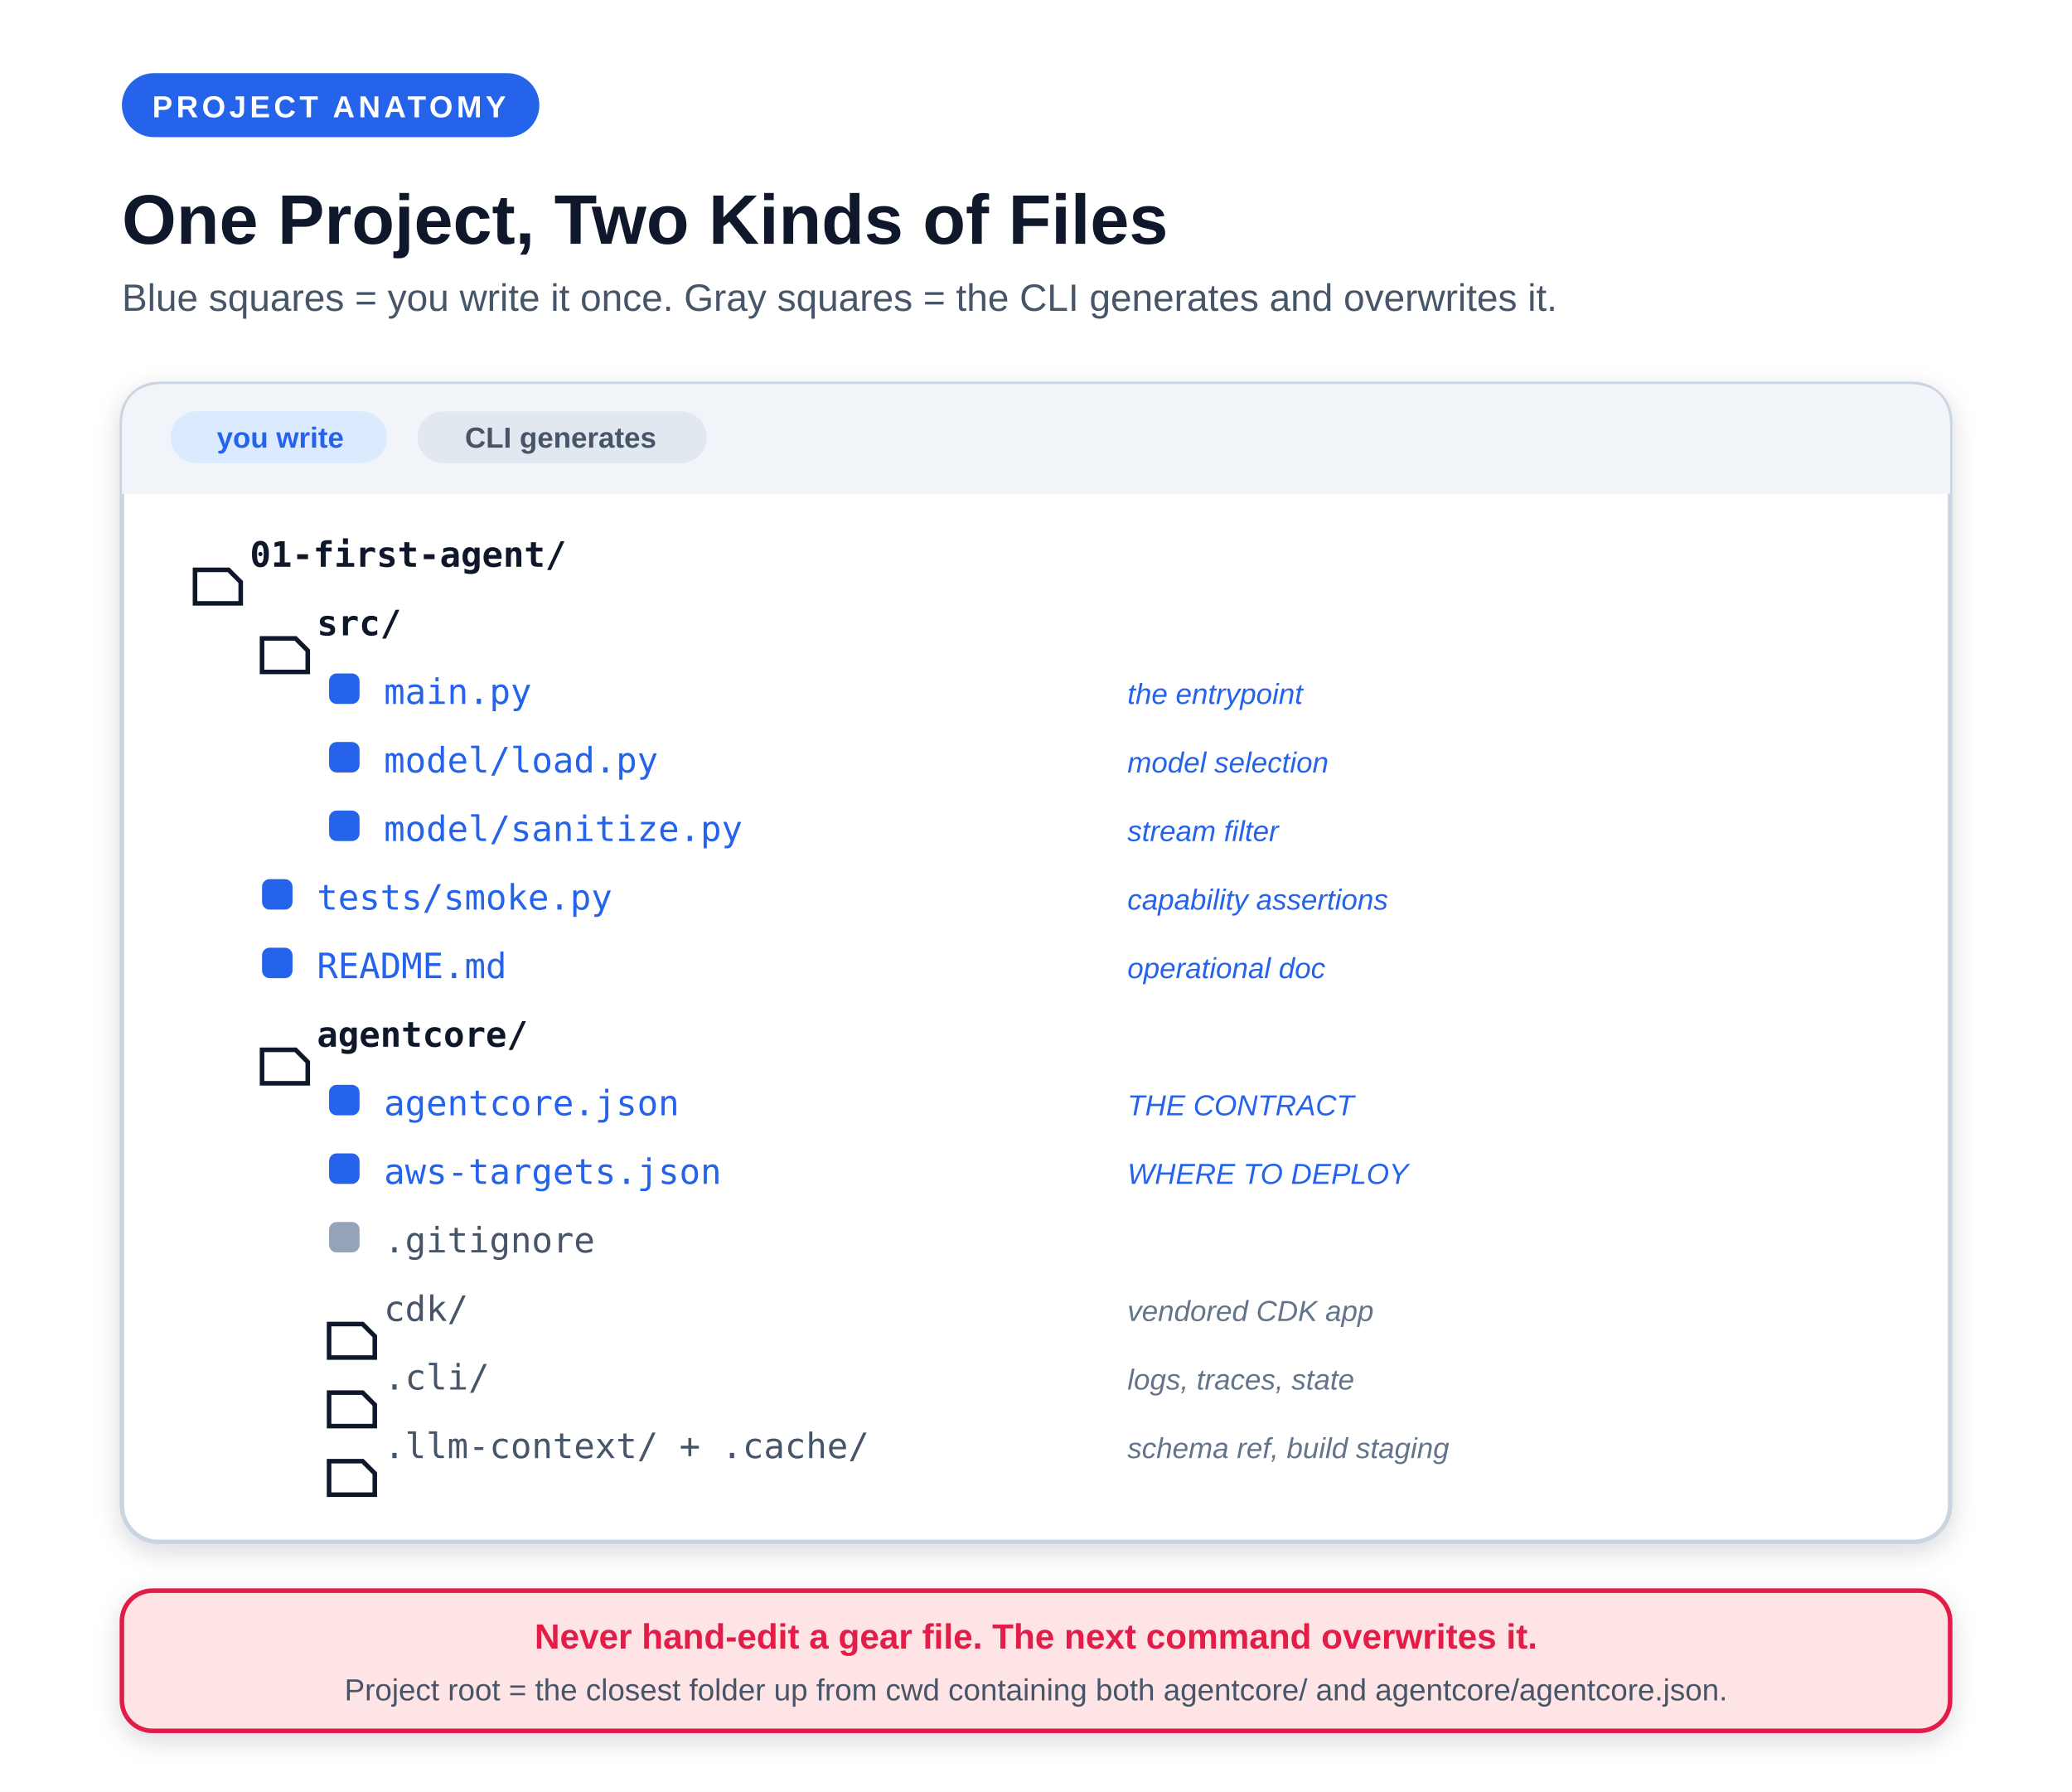
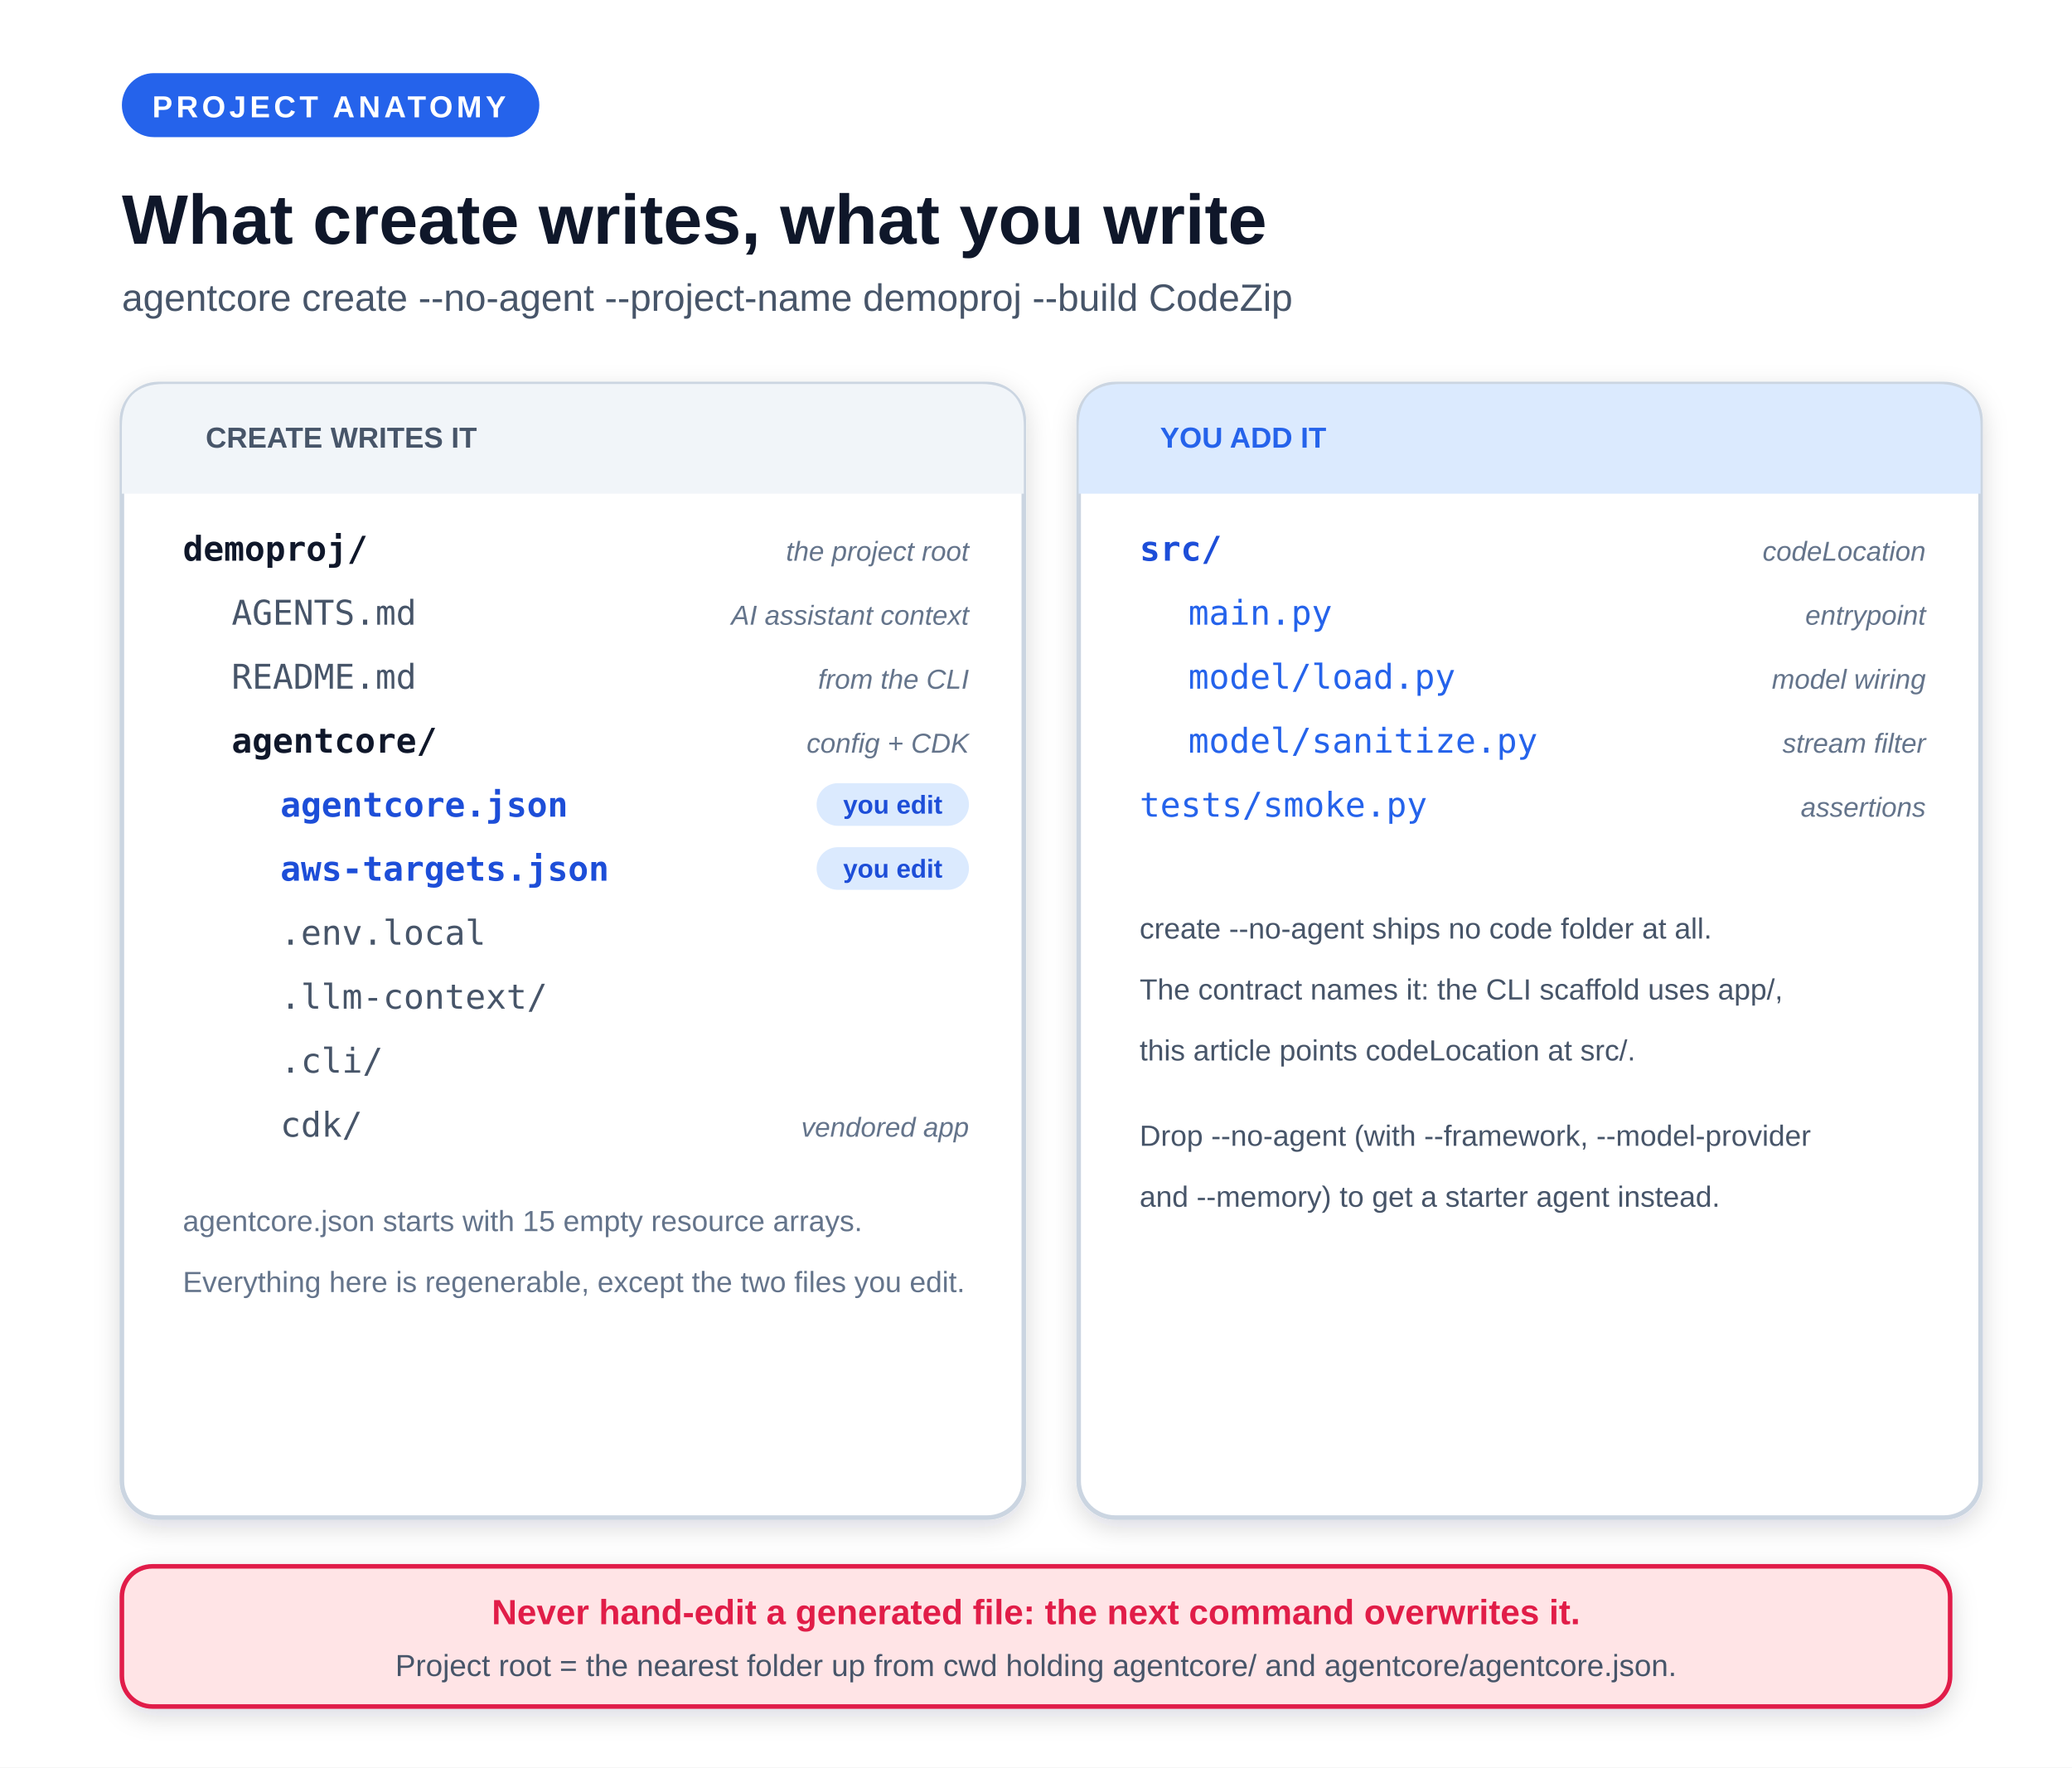
- <svg xmlns="http://www.w3.org/2000/svg" viewBox="0 0 680 588" width="680">
-   <rect width="680" height="588" fill="white" />
+ <svg xmlns="http://www.w3.org/2000/svg" viewBox="0 0 680 580" width="680">
+   <rect width="680" height="580" fill="white" />
  <defs>
    <filter id="ds" x="-30%" y="-30%" width="160%" height="160%">
      <feDropShadow dx="0" dy="2.5" stdDeviation="4" flood-color="#0F172A" flood-opacity="0.15" />
    </filter>
    <linearGradient id="g-blue" x1="0" y1="0" x2="0" y2="1">
      <stop offset="0" stop-color="#3B82F6" />
      <stop offset="1" stop-color="#1D4ED8" />
    </linearGradient>
    <linearGradient id="g-purple" x1="0" y1="0" x2="0" y2="1">
      <stop offset="0" stop-color="#8B5CF6" />
      <stop offset="1" stop-color="#6D28D9" />
    </linearGradient>
    <linearGradient id="g-orange" x1="0" y1="0" x2="0" y2="1">
      <stop offset="0" stop-color="#FF9900" />
      <stop offset="1" stop-color="#EA580C" />
    </linearGradient>
    <linearGradient id="g-green" x1="0" y1="0" x2="0" y2="1">
      <stop offset="0" stop-color="#10B981" />
      <stop offset="1" stop-color="#047857" />
    </linearGradient>
    <linearGradient id="g-red" x1="0" y1="0" x2="0" y2="1">
      <stop offset="0" stop-color="#F43F5E" />
      <stop offset="1" stop-color="#BE123C" />
    </linearGradient>
    <linearGradient id="g-teal" x1="0" y1="0" x2="0" y2="1">
      <stop offset="0" stop-color="#14B8A6" />
      <stop offset="1" stop-color="#0F766E" />
    </linearGradient>
    <linearGradient id="g-ink" x1="0" y1="0" x2="1" y2="0">
      <stop offset="0" stop-color="#0F172A" />
      <stop offset="1" stop-color="#1E3A8A" />
    </linearGradient>
    <linearGradient id="g-ribbon" x1="0" y1="0" x2="1" y2="0">
      <stop offset="0" stop-color="#2563EB" />
      <stop offset="0.35" stop-color="#0D9488" />
      <stop offset="0.65" stop-color="#EA580C" />
      <stop offset="1" stop-color="#E11D48" />
    </linearGradient>
  </defs>
  <rect x="40" y="24" width="137" height="21" rx="10.5" fill="#2563EB" />
  <text x="108" y="38.5" text-anchor="middle" font-family="'Helvetica Neue', 'PingFang SC', Arial, sans-serif" font-size="10" font-weight="700" letter-spacing="1.2" fill="white">PROJECT ANATOMY</text>
-   <text x="40" y="80" font-family="'Helvetica Neue', 'PingFang SC', Arial, sans-serif" font-size="23" font-weight="800" fill="#0F172A">One Project, Two Kinds of Files</text>
-   <text x="40" y="102" font-family="'Helvetica Neue', 'PingFang SC', Arial, sans-serif" font-size="12.5" fill="#475569">Blue squares = you write it once. Gray squares = the CLI generates and overwrites it.</text>
-   <rect x="40" y="126" width="600" height="380" rx="12" fill="white" stroke="#CBD5E1" stroke-width="1.5" filter="url(#ds)" />
-   <path d="M 40 162 L 40 140 Q 40 126 54 126 L 626 126 Q 640 126 640 140 L 640 162 Z" fill="#F1F5F9" />
-   <rect x="56" y="135" width="71" height="17" rx="8.5" fill="#DBEAFE" opacity="1" />
-   <text x="92" y="146.9" text-anchor="middle" font-family="'Helvetica Neue', 'PingFang SC', Arial, sans-serif" font-size="9.5" font-weight="700" fill="#2563EB">you write</text>
-   <rect x="137.01" y="135" width="95" height="17" rx="8.5" fill="#E2E8F0" opacity="1" />
-   <text x="184" y="146.9" text-anchor="middle" font-family="'Helvetica Neue', 'PingFang SC', Arial, sans-serif" font-size="9.5" font-weight="700" fill="#475569">CLI generates</text>
-   <path d="M 64 187.0 h 11 l 4 4 v 7 h -15 Z" fill="none" stroke="#0F172A" stroke-width="1.5" />
-   <text x="82" y="186.0" font-family="'SF Mono', Menlo, Consolas, monospace" font-size="11.5" font-weight="700" fill="#0F172A">01-first-agent/</text>
-   <path d="M 86 209.5 h 11 l 4 4 v 7 h -15 Z" fill="none" stroke="#0F172A" stroke-width="1.5" />
-   <text x="104" y="208.5" font-family="'SF Mono', Menlo, Consolas, monospace" font-size="11.5" font-weight="700" fill="#0F172A">src/</text>
-   <rect x="108" y="221.0" width="10" height="10" rx="2.5" fill="#2563EB" />
-   <text x="126" y="231.0" font-family="'SF Mono', Menlo, Consolas, monospace" font-size="11.5" font-weight="500" fill="#2563EB">main.py</text>
-   <text x="370" y="231.0" font-family="'Helvetica Neue', 'PingFang SC', Arial, sans-serif" font-size="9.5" font-style="italic" fill="#2563EB">the entrypoint</text>
-   <rect x="108" y="243.5" width="10" height="10" rx="2.5" fill="#2563EB" />
-   <text x="126" y="253.5" font-family="'SF Mono', Menlo, Consolas, monospace" font-size="11.5" font-weight="500" fill="#2563EB">model/load.py</text>
-   <text x="370" y="253.5" font-family="'Helvetica Neue', 'PingFang SC', Arial, sans-serif" font-size="9.5" font-style="italic" fill="#2563EB">model selection</text>
-   <rect x="108" y="266.0" width="10" height="10" rx="2.5" fill="#2563EB" />
-   <text x="126" y="276.0" font-family="'SF Mono', Menlo, Consolas, monospace" font-size="11.5" font-weight="500" fill="#2563EB">model/sanitize.py</text>
-   <text x="370" y="276.0" font-family="'Helvetica Neue', 'PingFang SC', Arial, sans-serif" font-size="9.5" font-style="italic" fill="#2563EB">stream filter</text>
-   <rect x="86" y="288.5" width="10" height="10" rx="2.5" fill="#2563EB" />
-   <text x="104" y="298.5" font-family="'SF Mono', Menlo, Consolas, monospace" font-size="11.5" font-weight="500" fill="#2563EB">tests/smoke.py</text>
-   <text x="370" y="298.5" font-family="'Helvetica Neue', 'PingFang SC', Arial, sans-serif" font-size="9.5" font-style="italic" fill="#2563EB">capability assertions</text>
-   <rect x="86" y="311.0" width="10" height="10" rx="2.5" fill="#2563EB" />
-   <text x="104" y="321.0" font-family="'SF Mono', Menlo, Consolas, monospace" font-size="11.5" font-weight="500" fill="#2563EB">README.md</text>
-   <text x="370" y="321.0" font-family="'Helvetica Neue', 'PingFang SC', Arial, sans-serif" font-size="9.5" font-style="italic" fill="#2563EB">operational doc</text>
-   <path d="M 86 344.5 h 11 l 4 4 v 7 h -15 Z" fill="none" stroke="#0F172A" stroke-width="1.5" />
-   <text x="104" y="343.5" font-family="'SF Mono', Menlo, Consolas, monospace" font-size="11.5" font-weight="700" fill="#0F172A">agentcore/</text>
-   <rect x="108" y="356.0" width="10" height="10" rx="2.5" fill="#2563EB" />
-   <text x="126" y="366.0" font-family="'SF Mono', Menlo, Consolas, monospace" font-size="11.5" font-weight="500" fill="#2563EB">agentcore.json</text>
-   <text x="370" y="366.0" font-family="'Helvetica Neue', 'PingFang SC', Arial, sans-serif" font-size="9.5" font-style="italic" fill="#2563EB">THE CONTRACT</text>
-   <rect x="108" y="378.5" width="10" height="10" rx="2.5" fill="#2563EB" />
-   <text x="126" y="388.5" font-family="'SF Mono', Menlo, Consolas, monospace" font-size="11.5" font-weight="500" fill="#2563EB">aws-targets.json</text>
-   <text x="370" y="388.5" font-family="'Helvetica Neue', 'PingFang SC', Arial, sans-serif" font-size="9.5" font-style="italic" fill="#2563EB">WHERE TO DEPLOY</text>
-   <rect x="108" y="401.0" width="10" height="10" rx="2.5" fill="#94A3B8" />
-   <text x="126" y="411.0" font-family="'SF Mono', Menlo, Consolas, monospace" font-size="11.5" font-weight="500" fill="#475569">.gitignore</text>
-   <path d="M 108 434.5 h 11 l 4 4 v 7 h -15 Z" fill="none" stroke="#0F172A" stroke-width="1.5" />
-   <text x="126" y="433.5" font-family="'SF Mono', Menlo, Consolas, monospace" font-size="11.5" font-weight="500" fill="#475569">cdk/</text>
-   <text x="370" y="433.5" font-family="'Helvetica Neue', 'PingFang SC', Arial, sans-serif" font-size="9.5" font-style="italic" fill="#64748B">vendored CDK app</text>
-   <path d="M 108 457.0 h 11 l 4 4 v 7 h -15 Z" fill="none" stroke="#0F172A" stroke-width="1.5" />
-   <text x="126" y="456.0" font-family="'SF Mono', Menlo, Consolas, monospace" font-size="11.5" font-weight="500" fill="#475569">.cli/</text>
-   <text x="370" y="456.0" font-family="'Helvetica Neue', 'PingFang SC', Arial, sans-serif" font-size="9.5" font-style="italic" fill="#64748B">logs, traces, state</text>
-   <path d="M 108 479.5 h 11 l 4 4 v 7 h -15 Z" fill="none" stroke="#0F172A" stroke-width="1.5" />
-   <text x="126" y="478.5" font-family="'SF Mono', Menlo, Consolas, monospace" font-size="11.5" font-weight="500" fill="#475569">.llm-context/ + .cache/</text>
-   <text x="370" y="478.5" font-family="'Helvetica Neue', 'PingFang SC', Arial, sans-serif" font-size="9.5" font-style="italic" fill="#64748B">schema ref, build staging</text>
-   <rect x="40" y="522" width="600" height="46" rx="10" fill="#FFE4E6" stroke="#E11D48" stroke-width="1.5" filter="url(#ds)" />
-   <text x="340" y="541" text-anchor="middle" font-family="'Helvetica Neue', 'PingFang SC', Arial, sans-serif" font-size="11.5" font-weight="800" fill="#E11D48">Never hand-edit a gear file. The next command overwrites it.</text>
-   <text x="340" y="558" text-anchor="middle" font-family="'Helvetica Neue', 'PingFang SC', Arial, sans-serif" font-size="10" fill="#475569">Project root = the closest folder up from cwd containing both agentcore/ and agentcore/agentcore.json.</text>
+   <text x="40" y="80" font-family="'Helvetica Neue', 'PingFang SC', Arial, sans-serif" font-size="23" font-weight="800" fill="#0F172A">What create writes, what you write</text>
+   <text x="40" y="102" font-family="'Helvetica Neue', 'PingFang SC', Arial, sans-serif" font-size="12.5" fill="#475569">agentcore create --no-agent --project-name demoproj --build CodeZip</text>
+   <rect x="40" y="126" width="296" height="372" rx="12" fill="white" stroke="#CBD5E1" stroke-width="1.5" filter="url(#ds)" />
+   <path d="M 40 162 L 40 140 Q 40 126 54 126 L 322 126 Q 336 126 336 140 L 336 162 Z" fill="#F1F5F9" />
+   <rect x="56" y="135" width="112" height="17" rx="8.5" fill="#F1F5F9" opacity="1" />
+   <text x="112" y="146.9" text-anchor="middle" font-family="'Helvetica Neue', 'PingFang SC', Arial, sans-serif" font-size="9.5" font-weight="700" fill="#475569">CREATE WRITES IT</text>
+   <text x="60" y="184" font-family="'SF Mono', Menlo, Consolas, monospace" font-size="11.2" font-weight="700" fill="#0F172A">demoproj/</text>
+   <text x="318" y="184" text-anchor="end" font-family="'Helvetica Neue', 'PingFang SC', Arial, sans-serif" font-size="9" font-style="italic" fill="#64748B">the project root</text>
+   <text x="76" y="205" font-family="'SF Mono', Menlo, Consolas, monospace" font-size="11.2" font-weight="500" fill="#475569">AGENTS.md</text>
+   <text x="318" y="205" text-anchor="end" font-family="'Helvetica Neue', 'PingFang SC', Arial, sans-serif" font-size="9" font-style="italic" fill="#64748B">AI assistant context</text>
+   <text x="76" y="226" font-family="'SF Mono', Menlo, Consolas, monospace" font-size="11.2" font-weight="500" fill="#475569">README.md</text>
+   <text x="318" y="226" text-anchor="end" font-family="'Helvetica Neue', 'PingFang SC', Arial, sans-serif" font-size="9" font-style="italic" fill="#64748B">from the CLI</text>
+   <text x="76" y="247" font-family="'SF Mono', Menlo, Consolas, monospace" font-size="11.2" font-weight="700" fill="#0F172A">agentcore/</text>
+   <text x="318" y="247" text-anchor="end" font-family="'Helvetica Neue', 'PingFang SC', Arial, sans-serif" font-size="9" font-style="italic" fill="#64748B">config + CDK</text>
+   <text x="92" y="268" font-family="'SF Mono', Menlo, Consolas, monospace" font-size="11.2" font-weight="700" fill="#1D4ED8">agentcore.json</text>
+   <rect x="268" y="257" width="50" height="14" rx="7" fill="#DBEAFE" />
+   <text x="293" y="267" text-anchor="middle" font-family="'Helvetica Neue', 'PingFang SC', Arial, sans-serif" font-size="8.5" font-weight="700" fill="#1D4ED8">you edit</text>
+   <text x="92" y="289" font-family="'SF Mono', Menlo, Consolas, monospace" font-size="11.2" font-weight="700" fill="#1D4ED8">aws-targets.json</text>
+   <rect x="268" y="278" width="50" height="14" rx="7" fill="#DBEAFE" />
+   <text x="293" y="288" text-anchor="middle" font-family="'Helvetica Neue', 'PingFang SC', Arial, sans-serif" font-size="8.5" font-weight="700" fill="#1D4ED8">you edit</text>
+   <text x="92" y="310" font-family="'SF Mono', Menlo, Consolas, monospace" font-size="11.2" font-weight="500" fill="#475569">.env.local</text>
+   <text x="92" y="331" font-family="'SF Mono', Menlo, Consolas, monospace" font-size="11.2" font-weight="500" fill="#475569">.llm-context/</text>
+   <text x="92" y="352" font-family="'SF Mono', Menlo, Consolas, monospace" font-size="11.2" font-weight="500" fill="#475569">.cli/</text>
+   <text x="92" y="373" font-family="'SF Mono', Menlo, Consolas, monospace" font-size="11.2" font-weight="500" fill="#475569">cdk/</text>
+   <text x="318" y="373" text-anchor="end" font-family="'Helvetica Neue', 'PingFang SC', Arial, sans-serif" font-size="9" font-style="italic" fill="#64748B">vendored app</text>
+   <text x="60" y="404" font-family="'Helvetica Neue', 'PingFang SC', Arial, sans-serif" font-size="9.6" fill="#64748B">agentcore.json starts with 15 empty resource arrays.</text>
+   <text x="60" y="424" font-family="'Helvetica Neue', 'PingFang SC', Arial, sans-serif" font-size="9.6" fill="#64748B">Everything here is regenerable, except the two files you edit.</text>
+   <rect x="354" y="126" width="296" height="372" rx="12" fill="white" stroke="#CBD5E1" stroke-width="1.5" filter="url(#ds)" />
+   <path d="M 354 162 L 354 140 Q 354 126 368 126 L 636 126 Q 650 126 650 140 L 650 162 Z" fill="#DBEAFE" />
+   <rect x="370" y="135" width="77" height="17" rx="8.5" fill="#DBEAFE" opacity="1" />
+   <text x="408" y="146.9" text-anchor="middle" font-family="'Helvetica Neue', 'PingFang SC', Arial, sans-serif" font-size="9.5" font-weight="700" fill="#2563EB">YOU ADD IT</text>
+   <text x="374" y="184" font-family="'SF Mono', Menlo, Consolas, monospace" font-size="11.2" font-weight="700" fill="#1D4ED8">src/</text>
+   <text x="632" y="184" text-anchor="end" font-family="'Helvetica Neue', 'PingFang SC', Arial, sans-serif" font-size="9" font-style="italic" fill="#64748B">codeLocation</text>
+   <text x="390" y="205" font-family="'SF Mono', Menlo, Consolas, monospace" font-size="11.2" font-weight="500" fill="#2563EB">main.py</text>
+   <text x="632" y="205" text-anchor="end" font-family="'Helvetica Neue', 'PingFang SC', Arial, sans-serif" font-size="9" font-style="italic" fill="#64748B">entrypoint</text>
+   <text x="390" y="226" font-family="'SF Mono', Menlo, Consolas, monospace" font-size="11.2" font-weight="500" fill="#2563EB">model/load.py</text>
+   <text x="632" y="226" text-anchor="end" font-family="'Helvetica Neue', 'PingFang SC', Arial, sans-serif" font-size="9" font-style="italic" fill="#64748B">model wiring</text>
+   <text x="390" y="247" font-family="'SF Mono', Menlo, Consolas, monospace" font-size="11.2" font-weight="500" fill="#2563EB">model/sanitize.py</text>
+   <text x="632" y="247" text-anchor="end" font-family="'Helvetica Neue', 'PingFang SC', Arial, sans-serif" font-size="9" font-style="italic" fill="#64748B">stream filter</text>
+   <text x="374" y="268" font-family="'SF Mono', Menlo, Consolas, monospace" font-size="11.2" font-weight="500" fill="#2563EB">tests/smoke.py</text>
+   <text x="632" y="268" text-anchor="end" font-family="'Helvetica Neue', 'PingFang SC', Arial, sans-serif" font-size="9" font-style="italic" fill="#64748B">assertions</text>
+   <text x="374" y="308.0" font-family="'Helvetica Neue', 'PingFang SC', Arial, sans-serif" font-size="9.6" fill="#475569">create --no-agent ships no code folder at all.</text>
+   <text x="374" y="328.0" font-family="'Helvetica Neue', 'PingFang SC', Arial, sans-serif" font-size="9.6" fill="#475569">The contract names it: the CLI scaffold uses app/,</text>
+   <text x="374" y="348.0" font-family="'Helvetica Neue', 'PingFang SC', Arial, sans-serif" font-size="9.6" fill="#475569">this article points codeLocation at src/.</text>
+   <text x="374" y="376.0" font-family="'Helvetica Neue', 'PingFang SC', Arial, sans-serif" font-size="9.6" fill="#475569">Drop --no-agent (with --framework, --model-provider</text>
+   <text x="374" y="396.0" font-family="'Helvetica Neue', 'PingFang SC', Arial, sans-serif" font-size="9.6" fill="#475569">and --memory) to get a starter agent instead.</text>
+   <rect x="40" y="514" width="600" height="46" rx="10" fill="#FFE4E6" stroke="#E11D48" stroke-width="1.5" filter="url(#ds)" />
+   <text x="340" y="533" text-anchor="middle" font-family="'Helvetica Neue', 'PingFang SC', Arial, sans-serif" font-size="11.5" font-weight="800" fill="#E11D48">Never hand-edit a generated file: the next command overwrites it.</text>
+   <text x="340" y="550" text-anchor="middle" font-family="'Helvetica Neue', 'PingFang SC', Arial, sans-serif" font-size="10" fill="#475569">Project root = the nearest folder up from cwd holding agentcore/ and agentcore/agentcore.json.</text>
</svg>
